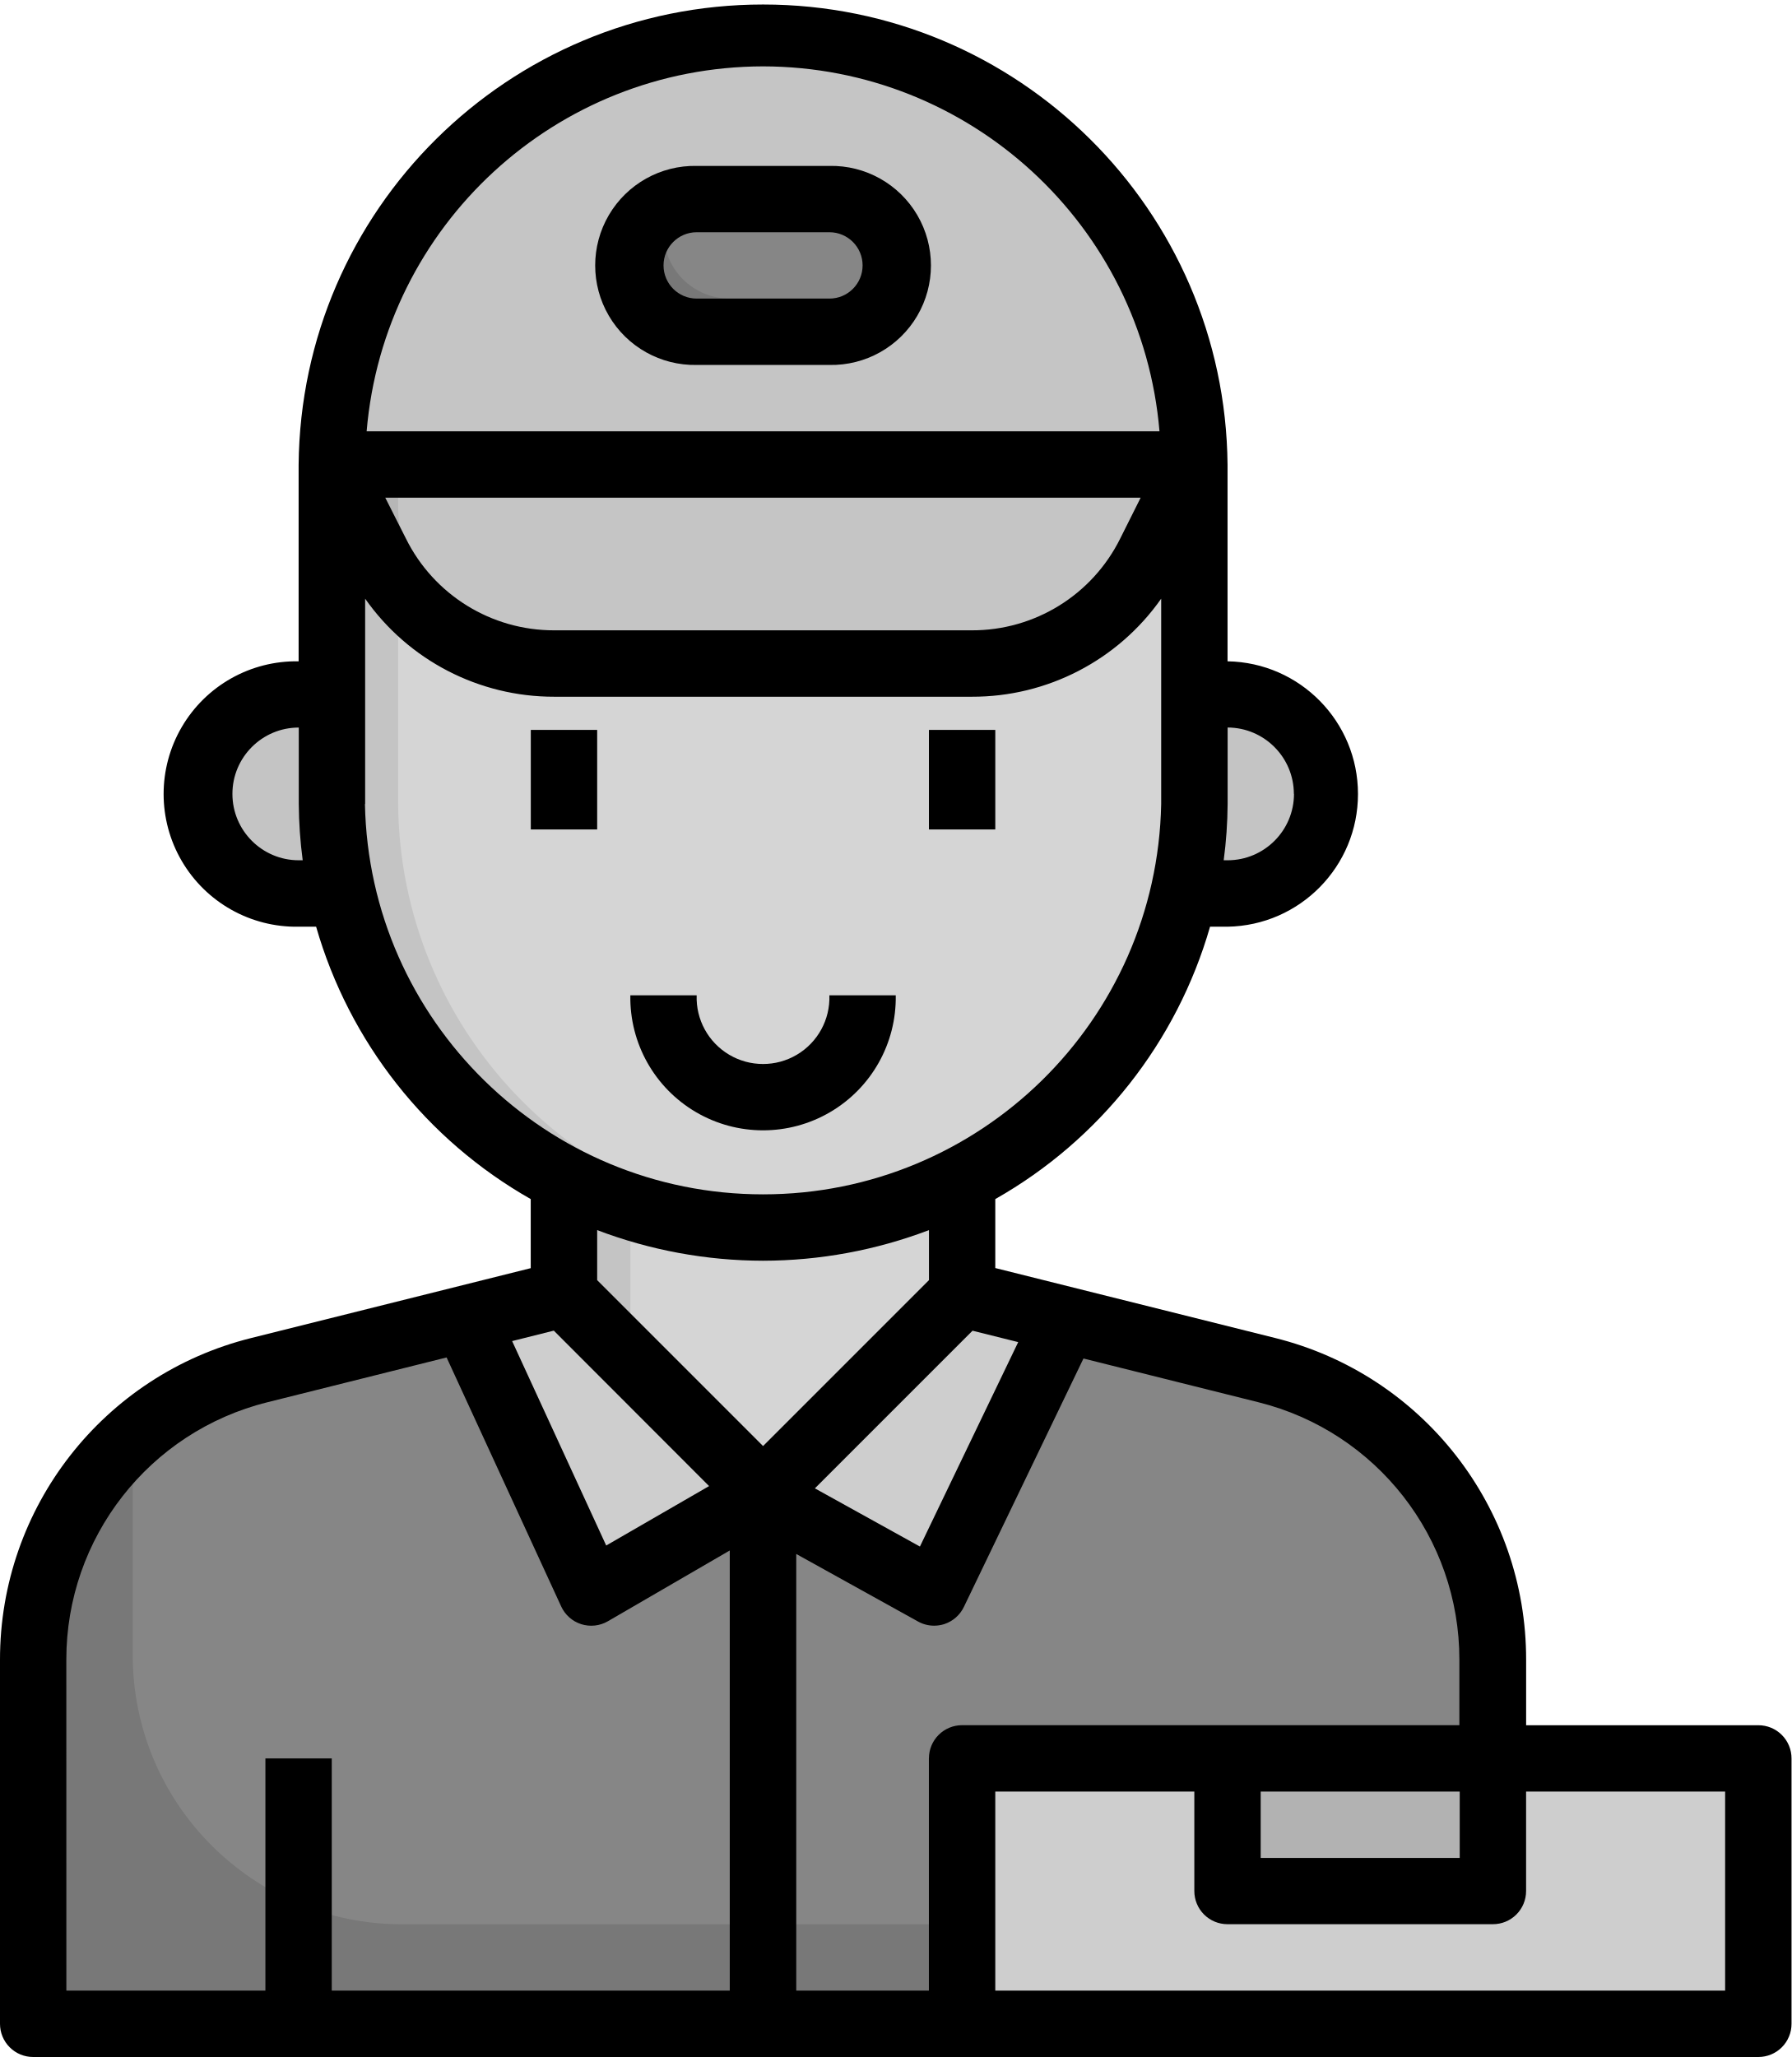
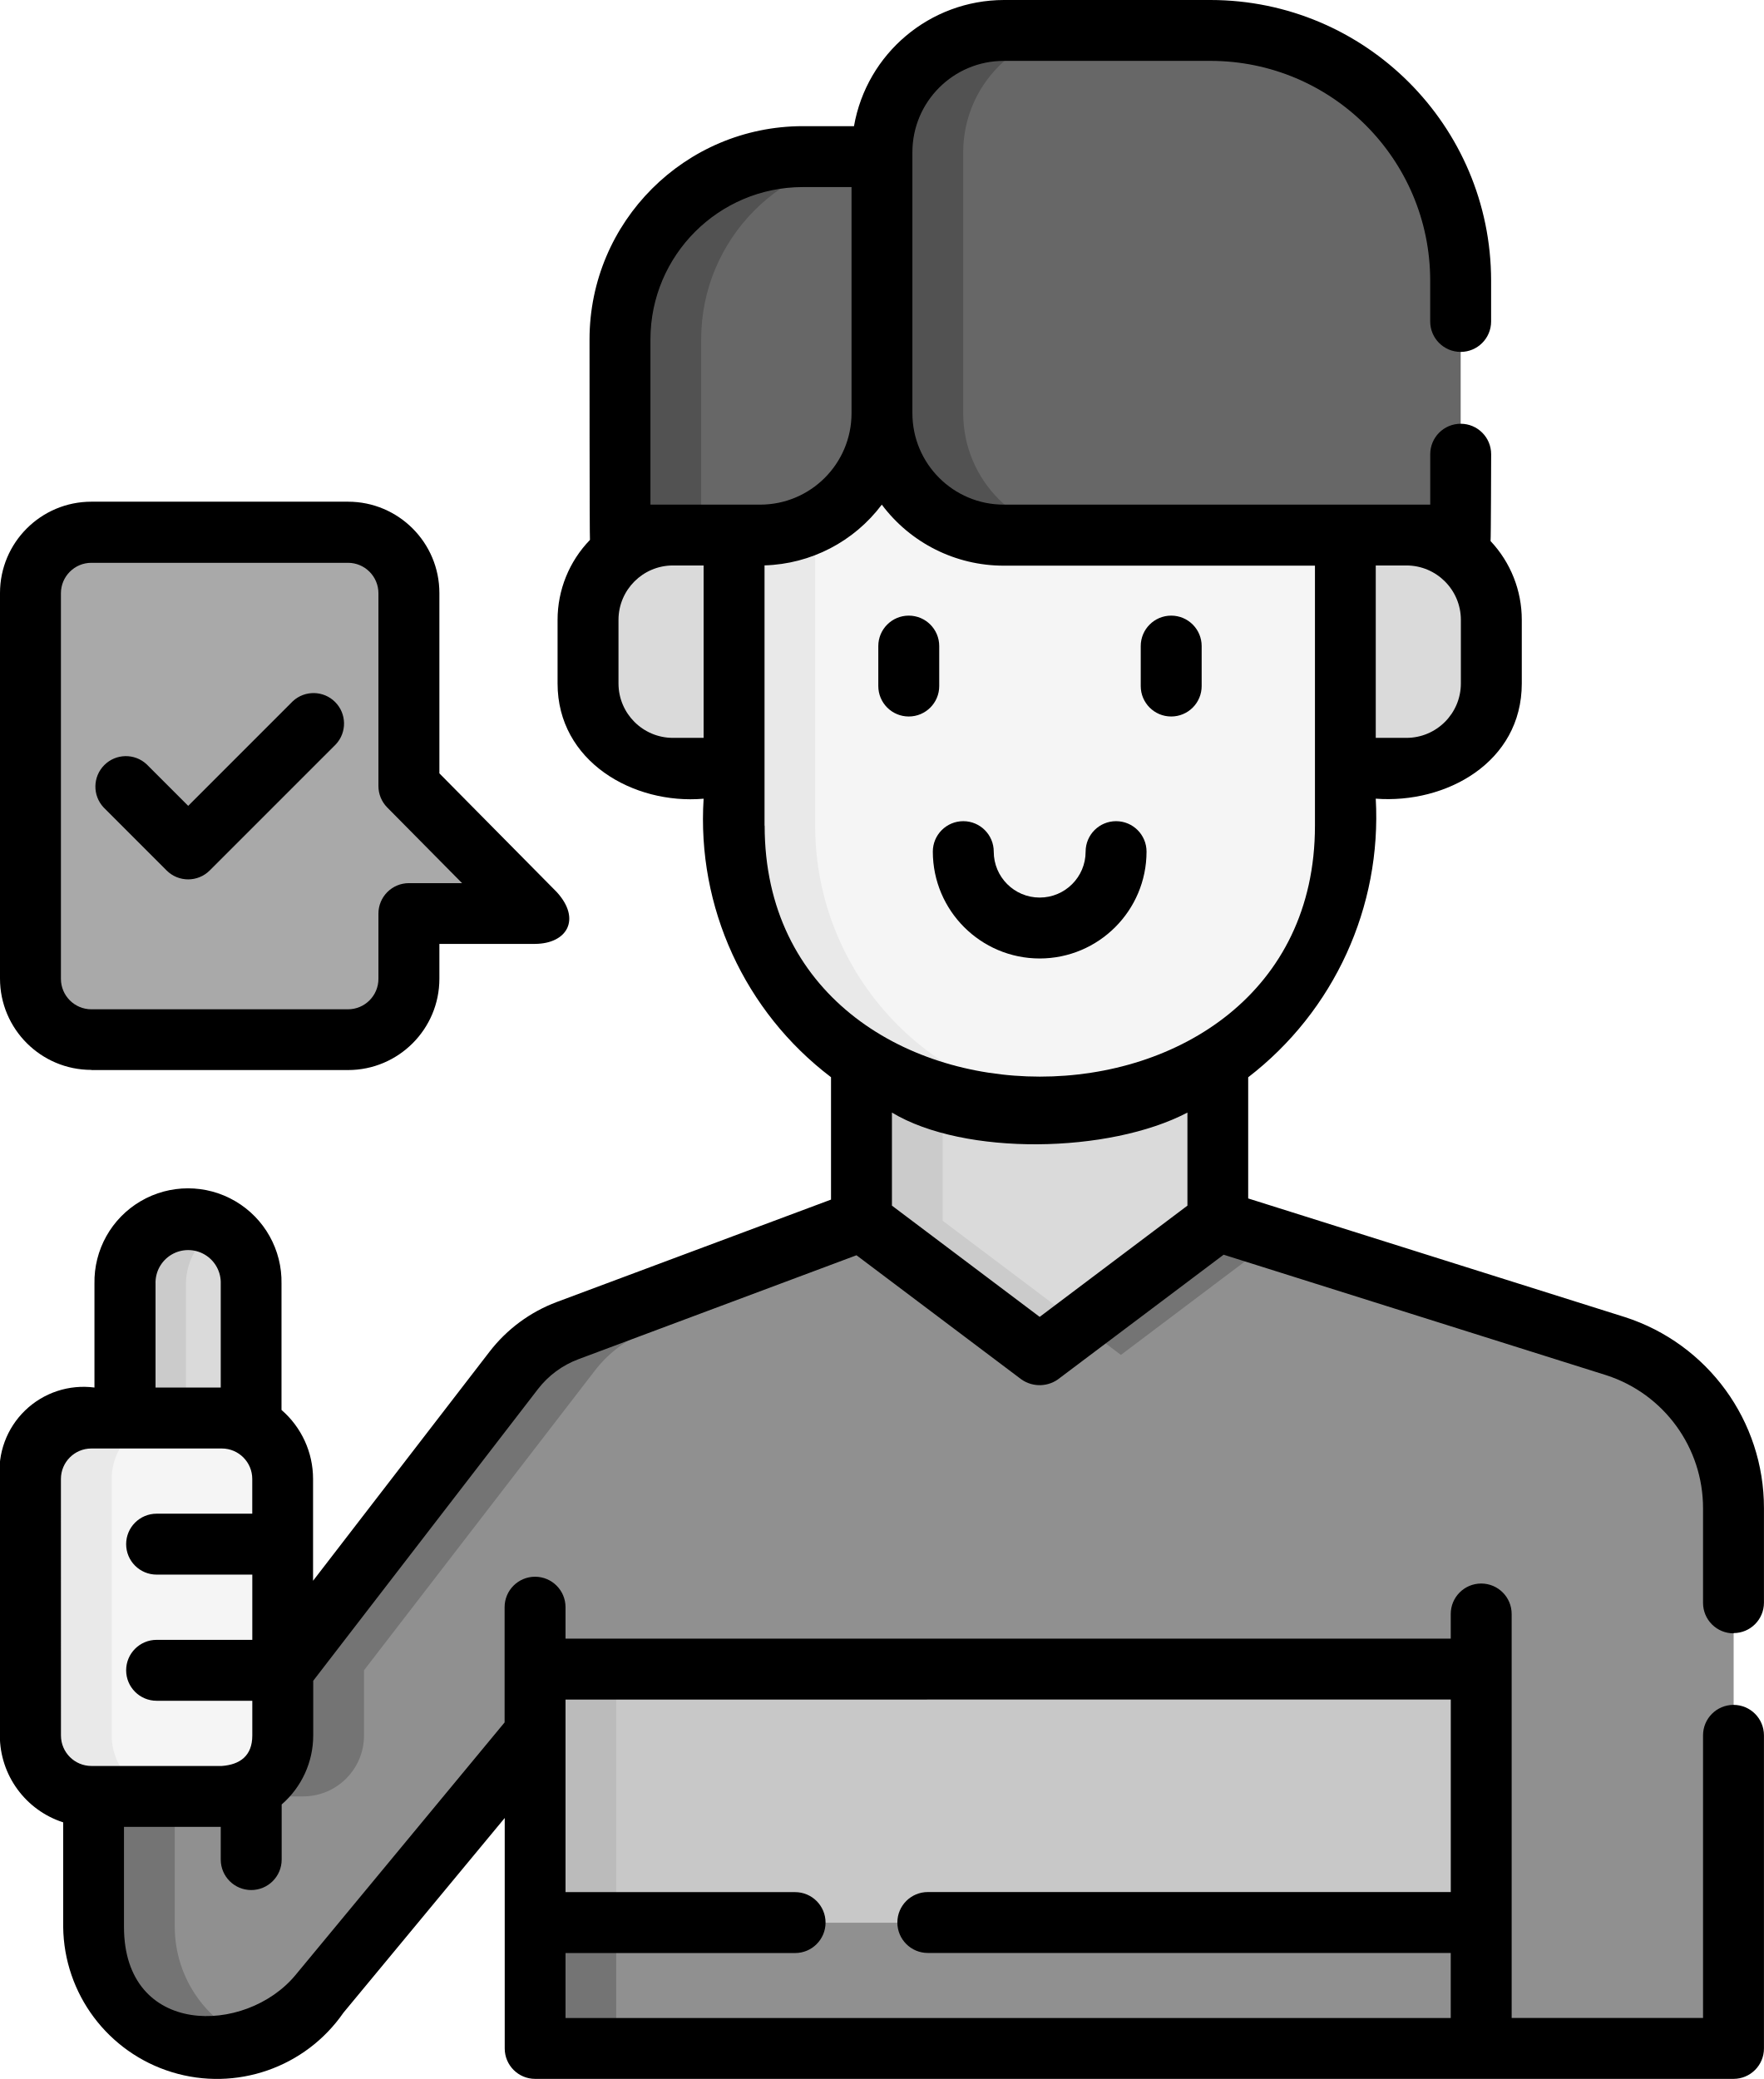
- <svg xmlns="http://www.w3.org/2000/svg" width="45.571" height="52.322" viewBox="0 0 45.571 52.322">
-   <g id="man" transform="translate(-5 -1)" style="mix-blend-mode: luminosity;isolation: isolate">
-     <path id="Path_3575" data-name="Path 3575" d="M27.063,37.774A11.075,11.075,0,0,1,22,36.552v2.91l5.063,5.063L32.1,39.462h.023v-2.91A11.075,11.075,0,0,1,27.063,37.774Z" transform="translate(-2.654 -5.55)" fill="#f2b789" />
-     <path id="Path_3576" data-name="Path 3576" d="M37.379,41.938,29.629,40h-.023l-5.041,5.063L19.5,40l-7.75,1.938A7.6,7.6,0,0,0,6,49.306v9.26H43.132v-9.26A7.6,7.6,0,0,0,37.379,41.938Z" transform="translate(-0.156 -6.088)" fill="#e04b4b" />
-     <path id="Path_3577" data-name="Path 3577" d="M37.847,41.938,30.1,40h-.023l-5.041,5.063L19.971,40l-7.75,1.938A7.574,7.574,0,0,0,9,43.649v5.539a6.846,6.846,0,0,0,6.846,6.846H43.6V49.306A7.6,7.6,0,0,0,37.847,41.938Z" transform="translate(-0.624 -6.088)" fill="#ea5b5a" />
-     <g id="Group_85425" data-name="Group 85425" transform="translate(10.063 12.815)">
-       <path id="Path_3578" data-name="Path 3578" d="M36.941,15v8.637a10.973,10.973,0,0,1-21.941,0V15" transform="translate(-11.624 -15)" fill="#f2b789" />
-       <path id="Path_3579" data-name="Path 3579" d="M41.8,21.929h-.844V24.72a10.619,10.619,0,0,1-.25,2.273H41.8a2.532,2.532,0,1,0,0-5.063Z" transform="translate(-15.637 -16.082)" fill="#f2b789" />
-       <path id="Path_3580" data-name="Path 3580" d="M14.376,24.719V21.928h-.844a2.532,2.532,0,1,0,0,5.063h1.094A10.613,10.613,0,0,1,14.376,24.719Z" transform="translate(-11 -16.081)" fill="#f2b789" />
+ <svg xmlns="http://www.w3.org/2000/svg" width="44.389" height="52.322" viewBox="0 0 44.389 52.322">
+   <g id="customer-service" transform="translate(-38.81 0)" style="mix-blend-mode: luminosity;isolation: isolate">
+     <path id="Path_3534" data-name="Path 3534" d="M259.9,261.412v4.006l-4.484,3.377-4.485-3.377v-4.006Z" transform="translate(-190.441 -234.696)" fill="#fed2a4" />
+     <path id="Path_3535" data-name="Path 3535" d="M252.972,265.418v-4.006h-2.044v4.006l4.485,3.377,1.022-.77Z" transform="translate(-190.44 -234.696)" fill="#ffbd86" />
+     <path id="Path_3536" data-name="Path 3536" d="M54.3,143.813H47.843a1.533,1.533,0,0,1-1.533-1.533v-9.7a1.533,1.533,0,0,1,1.533-1.533H54.3a1.533,1.533,0,0,1,1.533,1.533v4.852l3.175,3.211H55.834v1.642A1.533,1.533,0,0,1,54.3,143.813Z" transform="translate(-6.734 -117.65)" fill="#75cc77" />
+     <path id="Path_3537" data-name="Path 3537" d="M69.606,305.576h3.175V302.2a1.587,1.587,0,0,0-3.175,0Z" transform="translate(-27.649 -269.89)" fill="#fed2a4" />
+     <path id="Path_3538" data-name="Path 3538" d="M71.961,300.81a1.588,1.588,0,0,0-2.355,1.39v3.377h1.533V302.2A1.587,1.587,0,0,1,71.961,300.81Z" transform="translate(-27.649 -269.89)" fill="#ffbd86" />
+     <path id="Path_3539" data-name="Path 3539" d="M65.07,315.1a1.533,1.533,0,0,0,1.533-1.533v-1.641l5.814-7.548a3.065,3.065,0,0,1,1.355-1l7.4-2.765,4.481,3.377,4.481-3.377,10.018,3.156a4.29,4.29,0,0,1,2.961,4.08v13.6H72.952v-7.933l-5.439,6.571a3.066,3.066,0,0,1-2.551,1.365h-.055a3.066,3.066,0,0,1-3.066-3.066V315.1Z" transform="translate(-20.677 -269.89)" fill="#42a5f5" />
+     <g id="Group_85423" data-name="Group 85423" transform="translate(41.164 30.722)">
+       <path id="Path_3540" data-name="Path 3540" d="M305.831,303.989l3.879-2.923-1.441-.454-3.459,2.607Z" transform="translate(-279.978 -300.612)" fill="#0593fc" />
+       <path id="Path_3541" data-name="Path 3541" d="M170.559,411.017H172.6v9.55h-2.044Z" transform="translate(-159.448 -399.734)" fill="#0593fc" />
+       <path id="Path_3542" data-name="Path 3542" d="M63.886,318.383V315.1h3.229a1.533,1.533,0,0,0,1.533-1.533v-1.641l5.814-7.548a3.067,3.067,0,0,1,1.355-1l6.03-2.254-.678-.511-7.4,2.765a3.066,3.066,0,0,0-1.355,1L66.6,311.926v1.641a1.533,1.533,0,0,1-1.533,1.533H61.842v3.283a3.066,3.066,0,0,0,3.066,3.066h.055a3.068,3.068,0,0,0,.994-.166A3.069,3.069,0,0,1,63.886,318.383Z" transform="translate(-61.842 -300.612)" fill="#0593fc" />
    </g>
-     <path id="Path_3581" data-name="Path 3581" d="M27.376,37.774A11.141,11.141,0,0,1,24,37.249v3.9l3.376,3.376,5.041-5.063h.023v-2.91A11.075,11.075,0,0,1,27.376,37.774Z" transform="translate(-2.966 -5.55)" fill="#f6cca5" />
-     <path id="Path_3582" data-name="Path 3582" d="M27.127,34.368a10.848,10.848,0,0,0,10.127-10.73V15H17v8.637A10.848,10.848,0,0,0,27.127,34.368Z" transform="translate(-1.873 -2.185)" fill="#f6cca5" />
-     <path id="Path_3583" data-name="Path 3583" d="M15,12.971a10.971,10.971,0,1,1,21.941,0Z" transform="translate(-1.561 -0.156)" fill="#f5ac41" />
-     <path id="Path_3584" data-name="Path 3584" d="M26.549,2.025A10.962,10.962,0,0,0,16,12.975H37.1A10.962,10.962,0,0,0,26.549,2.025Z" transform="translate(-1.717 -0.16)" fill="#f3c05f" />
-     <path id="Path_3585" data-name="Path 3585" d="M15,15l1.133,2.264a5.063,5.063,0,0,0,4.528,2.8h10.62a5.064,5.064,0,0,0,4.529-2.8L36.941,15Z" transform="translate(-1.561 -2.185)" fill="#f5ac41" />
-     <path id="Path_3586" data-name="Path 3586" d="M17,16v.226a3.15,3.15,0,0,0,3.149,3.149H34.377a5.046,5.046,0,0,0,1.744-1.955L36.832,16Z" transform="translate(-1.873 -2.341)" fill="#f3c05f" />
-     <g id="Group_85426" data-name="Group 85426" transform="translate(16.835 33.912)">
-       <path id="Path_3587" data-name="Path 3587" d="M36.039,40.744,33.063,40h-.023L28,45.063,32.357,47.6Z" transform="translate(-20.425 -40)" fill="#cecece" />
-       <path id="Path_3588" data-name="Path 3588" d="M22.23,47.6,26.6,45.063,21.535,40l-2.511.628Z" transform="translate(-19.024 -40)" fill="#cecece" />
-     </g>
-     <path id="Path_3589" data-name="Path 3589" d="M30.751,8.688A1.687,1.687,0,0,0,29.063,7H25.688a1.688,1.688,0,1,0,0,3.376h3.376A1.687,1.687,0,0,0,30.751,8.688Z" transform="translate(-2.966 -0.937)" fill="#e04b4b" />
-     <path id="Path_3590" data-name="Path 3590" d="M29.22,7H25.844a1.679,1.679,0,0,0-.692.152,1.681,1.681,0,0,0,1.536,2.38h3.376a1.679,1.679,0,0,0,.692-.152A1.681,1.681,0,0,0,29.22,7Z" transform="translate(-3.122 -0.937)" fill="#ea5b5a" />
-     <path id="Path_3591" data-name="Path 3591" d="M34,54H54.254v6.751H34Z" transform="translate(-4.527 -8.273)" fill="#cecece" />
-     <path id="Path_3592" data-name="Path 3592" d="M42,54h6.751v3.376H42Z" transform="translate(-5.776 -8.273)" fill="#aeb3b8" />
-     <g id="Group_85427" data-name="Group 85427" transform="translate(5 1)">
-       <path id="Path_3593" data-name="Path 3593" d="M30.751,31H29.063a1.689,1.689,0,1,1-3.376,0H24a3.376,3.376,0,1,0,6.751,0Z" transform="translate(-7.966 -5.683)" />
-       <path id="Path_3594" data-name="Path 3594" d="M21,23h1.688v2.532H21Z" transform="translate(-7.498 -4.434)" />
-       <path id="Path_3595" data-name="Path 3595" d="M33,23h1.688v2.532H33Z" transform="translate(-9.371 -4.434)" />
-       <path id="Path_3596" data-name="Path 3596" d="M25.532,11.063h3.376a2.532,2.532,0,1,0,0-5.063H25.532a2.532,2.532,0,1,0,0,5.063Zm0-3.376h3.376a.844.844,0,1,1,0,1.688H25.532a.844.844,0,0,1,0-1.688Z" transform="translate(-7.81 -1.78)" />
-       <path id="Path_3597" data-name="Path 3597" d="M49.727,44.883H43.82V43.218a8.424,8.424,0,0,0-6.393-8.187l-7.11-1.777V31.5a11.676,11.676,0,0,0,5.463-6.928h.445a3.376,3.376,0,0,0,0-6.751v-5a11.815,11.815,0,0,0-23.629,0v5a3.376,3.376,0,1,0,0,6.751h.445A11.681,11.681,0,0,0,18.5,31.5v1.757l-7.11,1.777A8.425,8.425,0,0,0,5,43.218v9.26a.843.843,0,0,0,.844.844H49.727a.843.843,0,0,0,.844-.844V45.727A.843.843,0,0,0,49.727,44.883ZM37.068,46.571h5.063v1.688H37.068ZM30.9,35.138l-2.5,5.2-2.672-1.48,4.01-4.01Zm7.015-13.944a1.69,1.69,0,0,1-1.688,1.688h-.1a11.412,11.412,0,0,0,.1-1.43V19.505A1.691,1.691,0,0,1,37.912,21.194ZM24.41,2.688a10.135,10.135,0,0,1,10.084,9.283H14.326A10.135,10.135,0,0,1,24.41,2.688Zm9.605,10.971L33.494,14.7a4.2,4.2,0,0,1-3.774,2.333H19.1A4.2,4.2,0,0,1,15.326,14.7L14.8,13.659ZM12.6,22.882a1.688,1.688,0,1,1,0-3.376v1.947a11.409,11.409,0,0,0,.1,1.429Zm1.688-1.43V16.228A5.867,5.867,0,0,0,19.1,18.722H29.72a5.867,5.867,0,0,0,4.817-2.494v5.224a10.129,10.129,0,0,1-20.254,0ZM24.41,33.068a11.92,11.92,0,0,0,4.22-.779v1.273l-4.22,4.22-4.22-4.22V32.289A11.92,11.92,0,0,0,24.41,33.068Zm-5.323,1.778L23.037,38.8,20.42,40.312l-2.393-5.2Zm-12.4,8.372a6.741,6.741,0,0,1,5.114-6.55l4.559-1.14,2.914,6.332a.842.842,0,0,0,1.189.378l3.1-1.8V51.634H13.439V45.727H11.751v5.907H6.688Zm21.941,2.509v5.907H25.254V40.527l3.1,1.719a.839.839,0,0,0,.408.105.865.865,0,0,0,.257-.04.846.846,0,0,0,.5-.439l3.041-6.317,4.448,1.112a6.742,6.742,0,0,1,5.114,6.55v1.665H29.473A.843.843,0,0,0,28.629,45.727Zm20.254,5.907H30.317V46.571h5.063V49.1a.843.843,0,0,0,.844.844h6.751a.843.843,0,0,0,.844-.844V46.571h5.063Z" transform="translate(-5 -1)" />
+     <path id="Path_3543" data-name="Path 3543" d="M170.559,411.017h23.809V417.4H170.559Z" transform="translate(-118.284 -369.011)" fill="#ffca28" />
+     <path id="Path_3544" data-name="Path 3544" d="M170.559,411.017H172.6V417.4h-2.044Z" transform="translate(-118.284 -369.011)" fill="#f9b916" />
+     <path id="Path_3545" data-name="Path 3545" d="M187.276,131.752h-1.539a2.136,2.136,0,0,0-2.136,2.136v1.6a2.136,2.136,0,0,0,2.136,2.136h1.539Z" transform="translate(-129.993 -118.287)" fill="#fed2a4" />
+     <path id="Path_3546" data-name="Path 3546" d="M370.056,131.752H371.6a2.136,2.136,0,0,1,2.136,2.136v1.6a2.136,2.136,0,0,1-2.136,2.136h-1.539Z" transform="translate(-297.393 -118.287)" fill="#fed2a4" />
+     <path id="Path_3547" data-name="Path 3547" d="M219.559,103.242v7.385a7.1,7.1,0,0,0,7.1,7.1h1.173a7.1,7.1,0,0,0,7.1-7.1v-7.312l-7.691-3.237Z" transform="translate(-162.277 -89.849)" fill="#fff3de" />
+     <path id="Path_3548" data-name="Path 3548" d="M221.6,110.627v-7.385l6.657-2.739-1.01-.425-7.691,3.165v7.385a7.1,7.1,0,0,0,7.1,7.1h1.173c.146,0,.291-.006.435-.014A7.1,7.1,0,0,1,221.6,110.627Z" transform="translate(-162.277 -89.849)" fill="#ffe5c2" />
+     <path id="Path_3549" data-name="Path 3549" d="M191.469,48.086H195a3.066,3.066,0,0,0,3.066-3.066V38.562h-1.994a4.6,4.6,0,0,0-4.6,4.6Z" transform="translate(-137.057 -34.621)" fill="#546e7a" />
+     <path id="Path_3550" data-name="Path 3550" d="M198.061,38.563h-1.994a4.6,4.6,0,0,0-4.6,4.6v4.925h2.044V43.161A4.6,4.6,0,0,1,198.061,38.563Z" transform="translate(-137.056 -34.621)" fill="#435860" />
+     <path id="Path_3551" data-name="Path 3551" d="M264.248,7.5a6.293,6.293,0,0,1,6.293,6.293v6.4h-11.5a3.066,3.066,0,0,1-3.066-3.066V10.568A3.066,3.066,0,0,1,259.045,7.5Z" transform="translate(-194.974 -6.735)" fill="#546e7a" />
+     <path id="Path_3552" data-name="Path 3552" d="M258.023,17.133V10.567A3.066,3.066,0,0,1,261.089,7.5h-2.044a3.066,3.066,0,0,0-3.066,3.066v6.566a3.066,3.066,0,0,0,3.066,3.066h2.044A3.066,3.066,0,0,1,258.023,17.133Z" transform="translate(-194.974 -6.734)" fill="#435860" />
+     <path id="Path_3553" data-name="Path 3553" d="M47.843,358.711h3.283a1.533,1.533,0,0,0,1.533-1.533V350.72a1.533,1.533,0,0,0-1.533-1.533H47.843a1.533,1.533,0,0,0-1.533,1.533v6.458A1.533,1.533,0,0,0,47.843,358.711Z" transform="translate(-6.734 -313.5)" fill="#fff3de" />
+     <path id="Path_3554" data-name="Path 3554" d="M48.355,357.178V350.72a1.533,1.533,0,0,1,1.533-1.533H47.844a1.533,1.533,0,0,0-1.533,1.533v6.458a1.533,1.533,0,0,0,1.533,1.533h2.044A1.533,1.533,0,0,1,48.355,357.178Z" transform="translate(-6.734 -313.5)" fill="#ffe5c2" />
+     <g id="Group_85424" data-name="Group 85424" transform="translate(38.81 0)">
+       <path id="Path_3555" data-name="Path 3555" d="M320.457,154.136a.766.766,0,0,0,.767-.766v-1.006a.766.766,0,1,0-1.533,0v1.006A.766.766,0,0,0,320.457,154.136Z" transform="translate(-290.985 -136.104)" />
+       <path id="Path_3556" data-name="Path 3556" d="M255.84,154.136a.766.766,0,0,0,.766-.766v-1.006a.766.766,0,0,0-1.533,0v1.006A.766.766,0,0,0,255.84,154.136Z" transform="translate(-232.971 -136.104)" />
+       <path id="Path_3557" data-name="Path 3557" d="M271.189,205.678a2.692,2.692,0,0,0,2.689-2.689.766.766,0,1,0-1.533,0,1.156,1.156,0,1,1-2.312,0,.766.766,0,1,0-1.533,0A2.692,2.692,0,0,0,271.189,205.678Z" transform="translate(-245.026 -181.556)" />
+       <path id="Path_3558" data-name="Path 3558" d="M82.433,41.1a.766.766,0,0,0,.766-.766V37.958a5.048,5.048,0,0,0-3.5-4.811l-9.479-2.986V27.112A8.265,8.265,0,0,0,73.43,20.1c1.759.135,3.675-.907,3.675-2.9V15.6a2.891,2.891,0,0,0-.786-1.983c.01-.049.015-2.186.015-2.186a.766.766,0,1,0-1.533,0V12.7H64.07a2.3,2.3,0,0,1-2.3-2.3V3.832a2.3,2.3,0,0,1,2.3-2.3h5.2A5.533,5.533,0,0,1,74.8,7.06V8.09a.766.766,0,0,0,1.533,0V7.06A7.068,7.068,0,0,0,69.274,0h-5.2A3.838,3.838,0,0,0,60.3,3.175H59.011A5.372,5.372,0,0,0,53.645,8.54s0,5.008.011,5.048a2.892,2.892,0,0,0-.815,2.013v1.6c0,1.964,1.907,3.053,3.675,2.9a8.149,8.149,0,0,0,3.206,7.009v3.08l-6.9,2.577a3.835,3.835,0,0,0-1.693,1.251l-4.441,5.765V37.22a2.294,2.294,0,0,0-.794-1.736V32.309a2.354,2.354,0,1,0-4.707,0V34.92a2.116,2.116,0,0,0-2.381,2.3v6.458A2.3,2.3,0,0,0,40.4,45.863v2.63a3.871,3.871,0,0,0,7.053,2.16l4.058-4.9v5.8a.766.766,0,0,0,.766.766H82.433a.766.766,0,0,0,.766-.766v-7.88a.766.766,0,1,0-1.533,0v7.113H76.85V40.619a.766.766,0,1,0-1.533,0v.62H53.041v-.791a.766.766,0,0,0-1.533,0v2.9l-5.263,6.359c-1.255,1.515-4.315,1.56-4.315-1.212V45.977h2.435V46.8a.766.766,0,0,0,1.533,0V45.413a2.3,2.3,0,0,0,.794-1.736V42.3l5.655-7.341a2.3,2.3,0,0,1,1.016-.751l7-2.617,4.148,3.123a.8.8,0,0,0,.971-.037l4.12-3.1,9.632,3.034a3.516,3.516,0,0,1,2.432,3.351v2.377a.766.766,0,0,0,.767.767Zm-7.115,1.671v4.846H62.158a.766.766,0,1,0,0,1.533H75.317v1.637H53.041V49.152h5.777a.766.766,0,1,0,0-1.533H53.041V42.773ZM42.724,32.31a.821.821,0,1,1,1.641,0V34.92H42.724Zm-2.381,4.91a.767.767,0,0,1,.766-.766h3.283a.767.767,0,0,1,.766.766v.875H42.751a.766.766,0,0,0,0,1.533h2.408v1.642H42.751a.766.766,0,0,0,0,1.533h2.408v.875c0,.511-.31.732-.766.766H41.11a.767.767,0,0,1-.766-.766ZM75.572,17.2A1.371,1.371,0,0,1,74.2,18.57H73.43V14.231H74.2A1.371,1.371,0,0,1,75.572,15.6ZM55.178,8.54a3.837,3.837,0,0,1,3.832-3.832h1.228V10.4h0a2.3,2.3,0,0,1-2.3,2.3H55.178Zm.565,10.03A1.371,1.371,0,0,1,54.374,17.2V15.6a1.371,1.371,0,0,1,1.369-1.369h.773V18.57h-.773Zm2.306,2.207V14.229A3.829,3.829,0,0,0,61,12.7a3.829,3.829,0,0,0,3.066,1.536H71.9v6.546c0,8.423-13.848,8.413-13.848,0ZM68.691,28v2.342l-3.718,2.8-3.718-2.8V28c1.828,1.1,5.473,1.028,7.436,0Z" transform="translate(-38.81 0)" />
+       <path id="Path_3559" data-name="Path 3559" d="M63.919,174.972a.767.767,0,0,0,1.084,0l3.175-3.175a.767.767,0,0,0-1.084-1.084l-2.632,2.633L63.416,172.3a.767.767,0,0,0-1.084,1.084Z" transform="translate(-59.726 -153.065)" />
+       <path id="Path_3560" data-name="Path 3560" d="M41.11,137.846h6.458a2.3,2.3,0,0,0,2.3-2.3v-.875h2.408c.809-.006,1.167-.624.545-1.305l-2.953-2.987v-4.537a2.3,2.3,0,0,0-2.3-2.3H41.111a2.3,2.3,0,0,0-2.3,2.3v9.7a2.3,2.3,0,0,0,2.3,2.3Zm-.766-12a.767.767,0,0,1,.766-.766h6.458a.767.767,0,0,1,.766.766v4.852a.766.766,0,0,0,.221.539l1.884,1.905H49.1a.766.766,0,0,0-.766.767v1.641a.767.767,0,0,1-.766.767H41.111a.767.767,0,0,1-.767-.767Z" transform="translate(-38.811 -110.916)" />
    </g>
  </g>
</svg>
